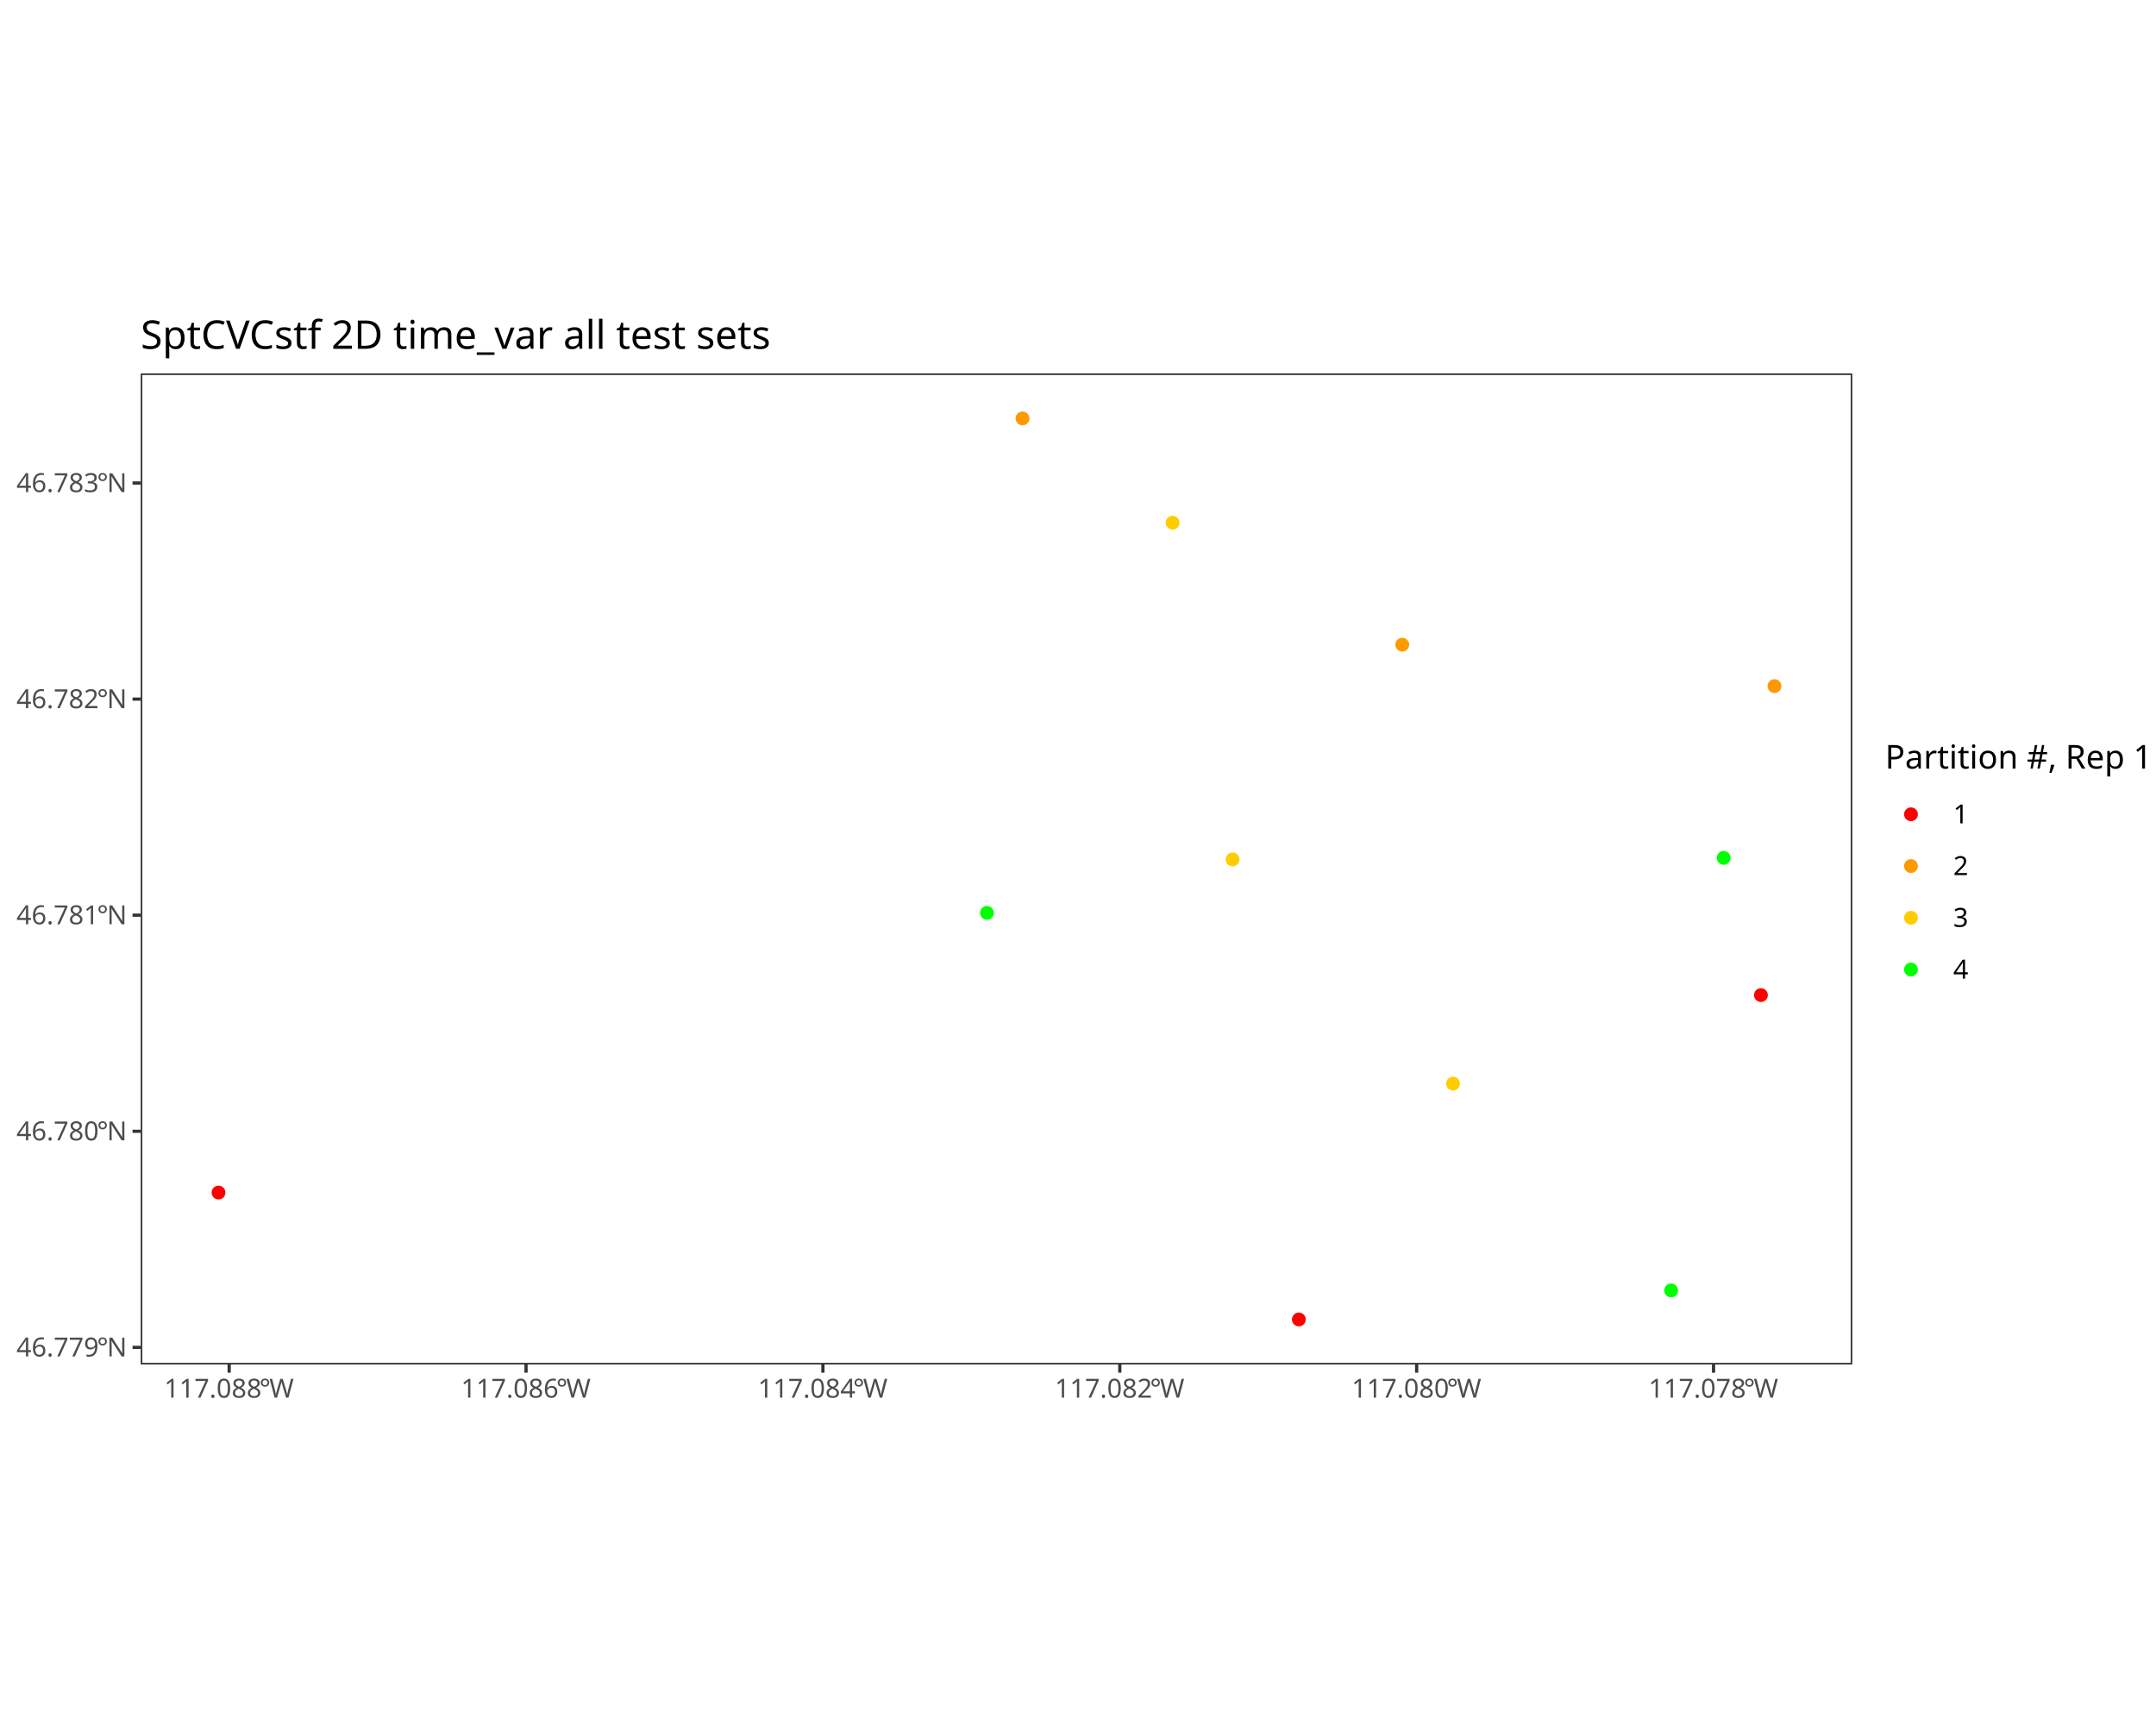
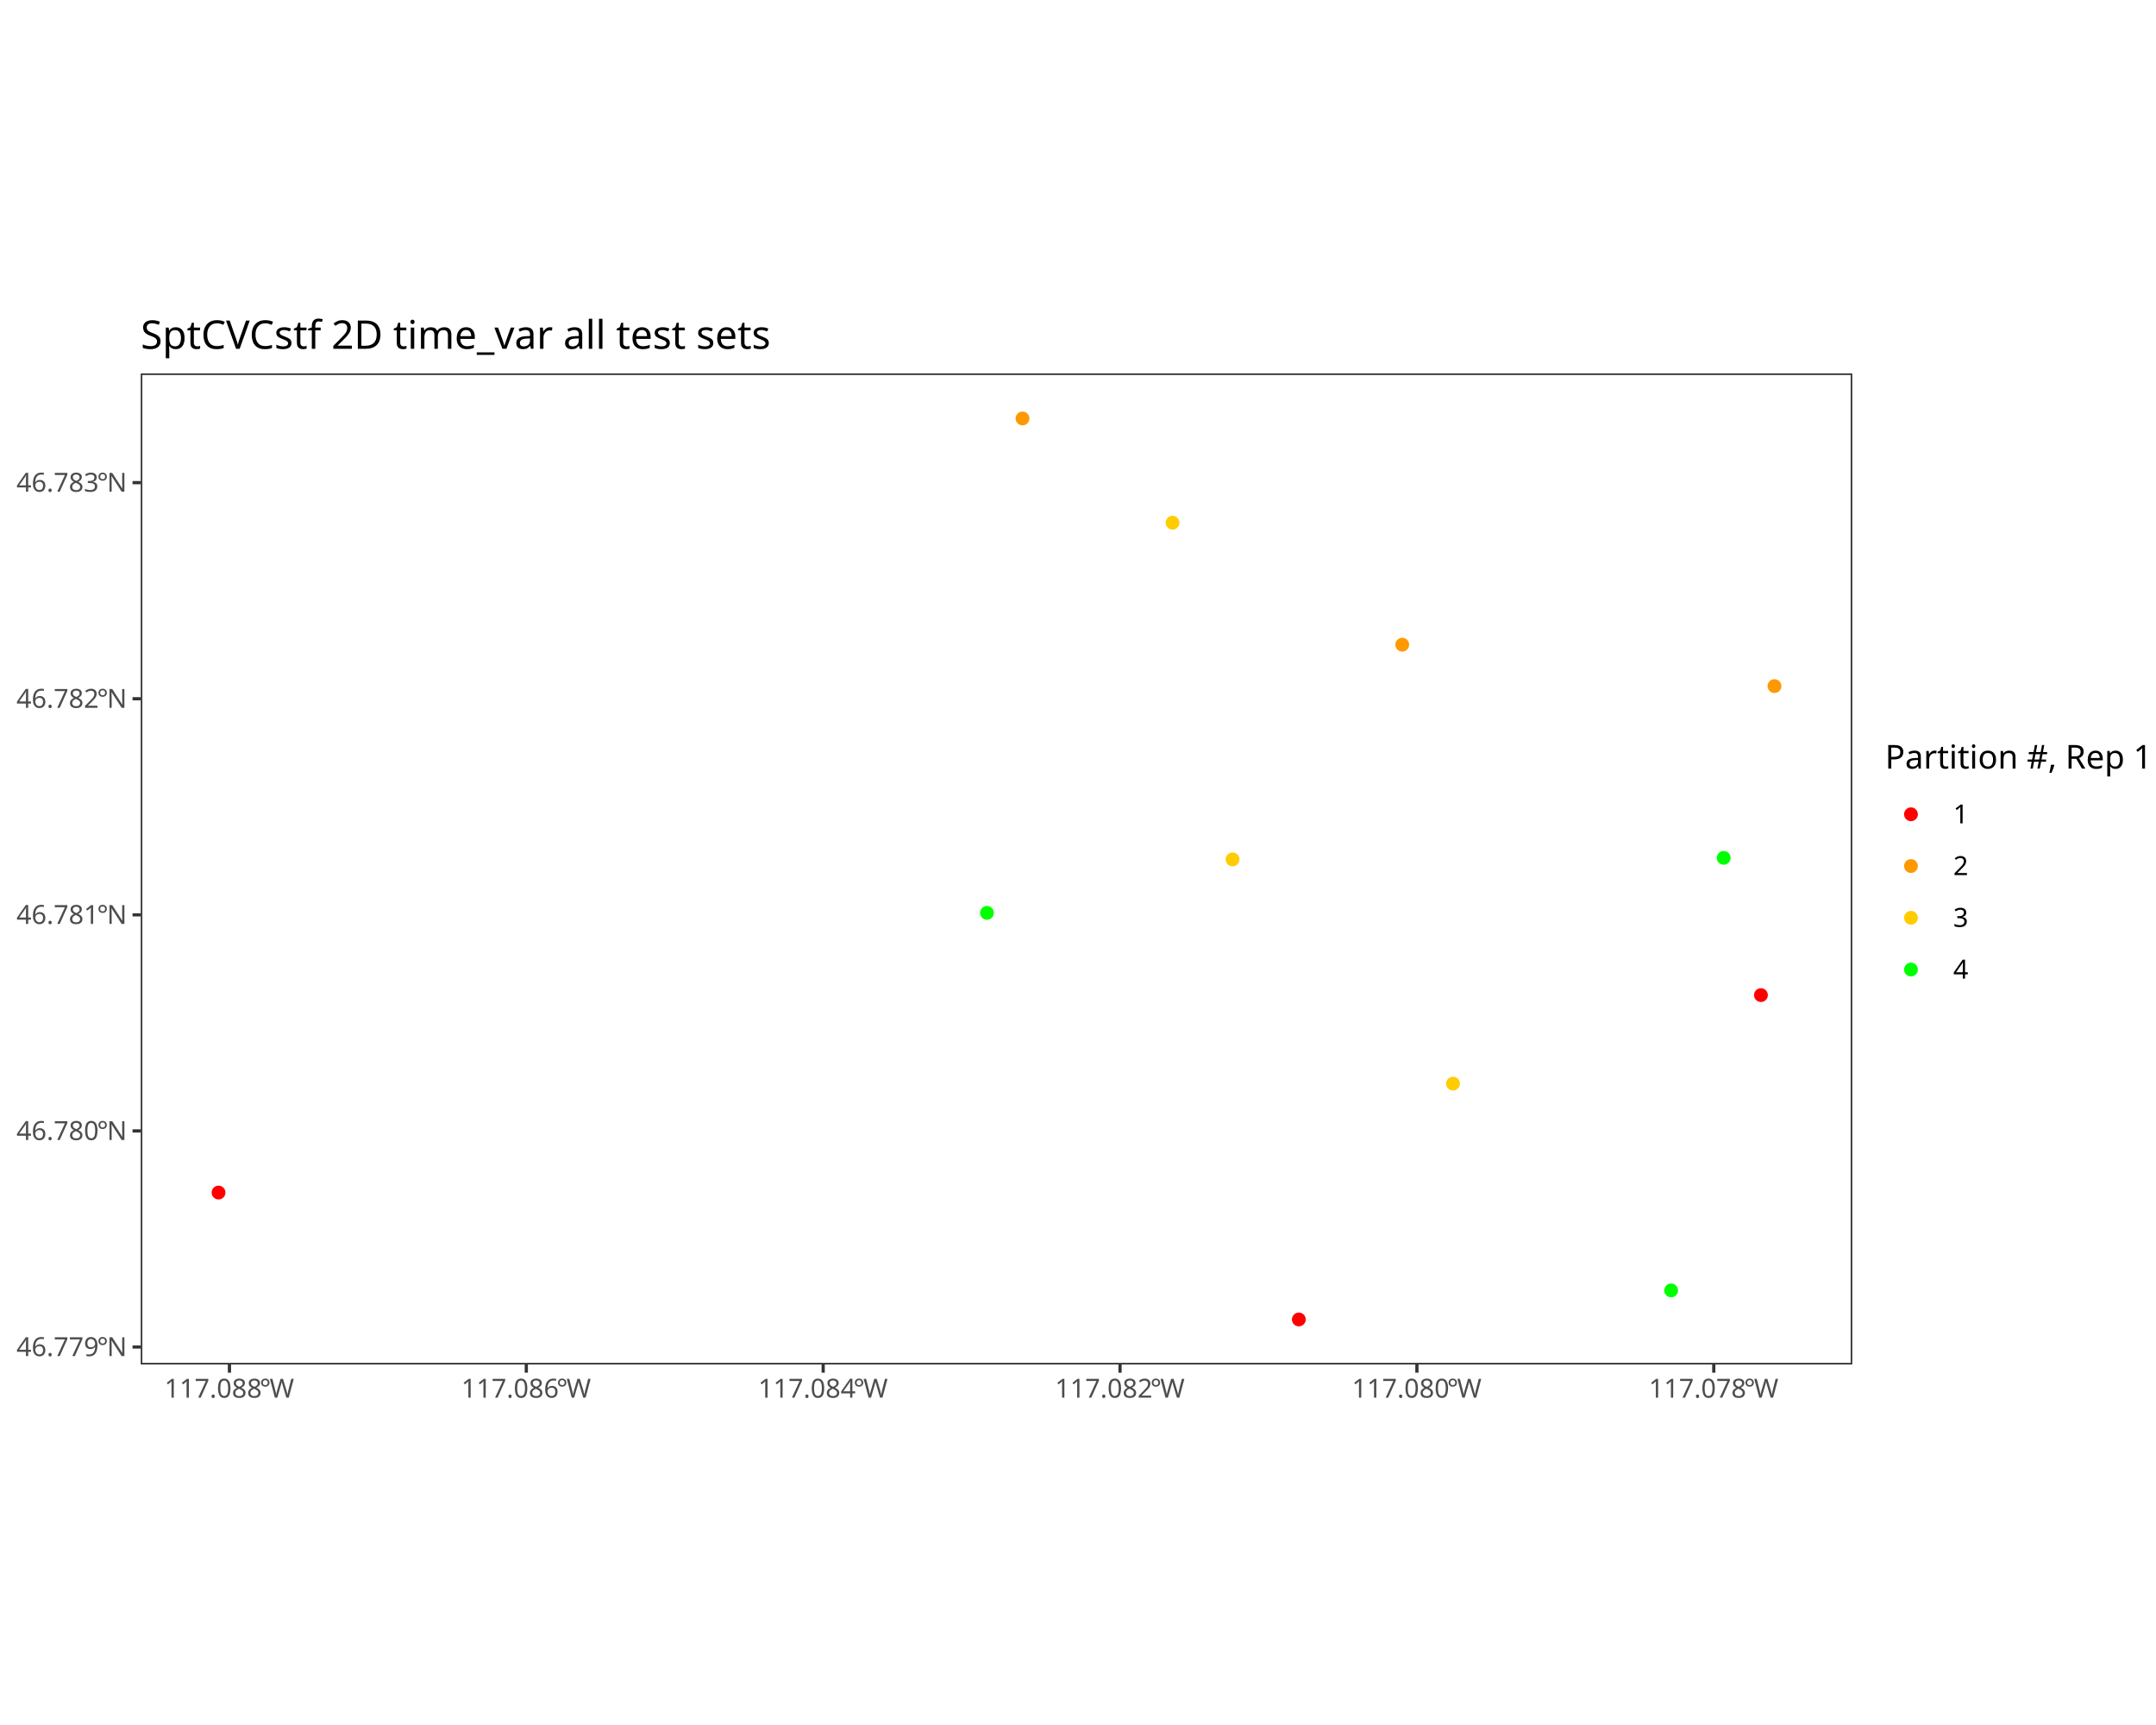
<svg xmlns="http://www.w3.org/2000/svg" class="svglite" data-engine-version="2.0" width="720.00pt" height="576.00pt" viewBox="0 0 720.00 576.00">
  <defs>
    <style type="text/css">
    .svglite line, .svglite polyline, .svglite polygon, .svglite path, .svglite rect, .svglite circle {
      fill: none;
      stroke: #000000;
      stroke-linecap: round;
      stroke-linejoin: round;
      stroke-miterlimit: 10.00;
    }
  </style>
  </defs>
  <rect width="100%" height="100%" style="stroke: none; fill: #FFFFFF;" />
  <defs>
    <clipPath id="cpMC4wMHw3MjAuMDB8MC4wMHw1NzYuMDA=">
      <rect x="0.00" y="0.00" width="720.00" height="576.00" />
    </clipPath>
  </defs>
  <g clip-path="url(#cpMC4wMHw3MjAuMDB8MC4wMHw1NzYuMDA=)">
</g>
  <defs>
    <clipPath id="cpMC4wMHw3MjAuMDB8MTAxLjkxfDQ3NC4wOQ==">
      <rect x="0.00" y="101.91" width="720.00" height="372.18" />
    </clipPath>
  </defs>
  <g clip-path="url(#cpMC4wMHw3MjAuMDB8MTAxLjkxfDQ3NC4wOQ==)">
    <rect x="0.00" y="101.91" width="720.00" height="372.18" style="stroke-width: 1.07; stroke: #FFFFFF; fill: #FFFFFF;" />
  </g>
  <g clip-path="url(#cpMC4wMHw3MjAuMDB8MC4wMHw1NzYuMDA=)">
</g>
  <defs>
    <clipPath id="cpNDcuMDB8NjE4LjU3fDEyNC42OXw0NTUuNjI=">
      <rect x="47.00" y="124.69" width="571.57" height="330.93" />
    </clipPath>
  </defs>
  <g clip-path="url(#cpNDcuMDB8NjE4LjU3fDEyNC42OXw0NTUuNjI=)">
    <rect x="47.00" y="124.69" width="571.57" height="330.93" style="stroke-width: 1.07; stroke: none; fill: #FFFFFF;" />
    <circle cx="588.07" cy="332.28" r="1.95" style="stroke-width: 0.71; stroke: #FF0000; stroke-linecap: butt; fill: #FF0000;" />
    <circle cx="72.98" cy="398.21" r="1.95" style="stroke-width: 0.71; stroke: #FF0000; stroke-linecap: butt; fill: #FF0000;" />
    <circle cx="433.75" cy="440.58" r="1.95" style="stroke-width: 0.71; stroke: #FF0000; stroke-linecap: butt; fill: #FF0000;" />
    <circle cx="341.47" cy="139.73" r="1.95" style="stroke-width: 0.71; stroke: #FF9900; stroke-linecap: butt; fill: #FF9900;" />
    <circle cx="592.59" cy="229.10" r="1.95" style="stroke-width: 0.71; stroke: #FF9900; stroke-linecap: butt; fill: #FF9900;" />
    <circle cx="468.29" cy="215.27" r="1.95" style="stroke-width: 0.71; stroke: #FF9900; stroke-linecap: butt; fill: #FF9900;" />
    <circle cx="485.24" cy="361.84" r="1.95" style="stroke-width: 0.71; stroke: #FFCC00; stroke-linecap: butt; fill: #FFCC00;" />
    <circle cx="411.62" cy="286.97" r="1.95" style="stroke-width: 0.71; stroke: #FFCC00; stroke-linecap: butt; fill: #FFCC00;" />
    <circle cx="391.58" cy="174.54" r="1.95" style="stroke-width: 0.71; stroke: #FFCC00; stroke-linecap: butt; fill: #FFCC00;" />
    <circle cx="575.63" cy="286.45" r="1.95" style="stroke-width: 0.71; stroke: #00FF00; stroke-linecap: butt; fill: #00FF00;" />
    <circle cx="558.08" cy="430.89" r="1.95" style="stroke-width: 0.71; stroke: #00FF00; stroke-linecap: butt; fill: #00FF00;" />
    <circle cx="329.60" cy="304.82" r="1.95" style="stroke-width: 0.71; stroke: #00FF00; stroke-linecap: butt; fill: #00FF00;" />
    <rect x="47.00" y="124.69" width="571.57" height="330.93" style="stroke-width: 1.07; stroke: #333333;" />
  </g>
  <g clip-path="url(#cpMC4wMHw3MjAuMDB8MC4wMHw1NzYuMDA=)">
-     <text x="5.48" y="452.94" style="font-size: 8.80px; fill: #4D4D4D; font-family: sans;" textLength="26.92px" lengthAdjust="spacingAndGlyphs">46.779</text>
-     <text x="32.40" y="452.94" style="font-size: 8.80px; fill: #4D4D4D; font-family: sans;" textLength="3.31px" lengthAdjust="spacingAndGlyphs">°</text>
-     <text x="35.71" y="452.94" style="font-size: 8.80px; fill: #4D4D4D; font-family: sans;" textLength="6.36px" lengthAdjust="spacingAndGlyphs">N</text>
-     <text x="5.48" y="380.78" style="font-size: 8.80px; fill: #4D4D4D; font-family: sans;" textLength="26.92px" lengthAdjust="spacingAndGlyphs">46.780</text>
-     <text x="32.40" y="380.78" style="font-size: 8.80px; fill: #4D4D4D; font-family: sans;" textLength="3.31px" lengthAdjust="spacingAndGlyphs">°</text>
-     <text x="35.71" y="380.78" style="font-size: 8.80px; fill: #4D4D4D; font-family: sans;" textLength="6.36px" lengthAdjust="spacingAndGlyphs">N</text>
-     <text x="5.48" y="308.62" style="font-size: 8.80px; fill: #4D4D4D; font-family: sans;" textLength="26.92px" lengthAdjust="spacingAndGlyphs">46.781</text>
-     <text x="32.40" y="308.62" style="font-size: 8.80px; fill: #4D4D4D; font-family: sans;" textLength="3.31px" lengthAdjust="spacingAndGlyphs">°</text>
-     <text x="35.71" y="308.62" style="font-size: 8.80px; fill: #4D4D4D; font-family: sans;" textLength="6.36px" lengthAdjust="spacingAndGlyphs">N</text>
-     <text x="5.48" y="236.47" style="font-size: 8.80px; fill: #4D4D4D; font-family: sans;" textLength="26.92px" lengthAdjust="spacingAndGlyphs">46.782</text>
-     <text x="32.40" y="236.47" style="font-size: 8.80px; fill: #4D4D4D; font-family: sans;" textLength="3.31px" lengthAdjust="spacingAndGlyphs">°</text>
-     <text x="35.71" y="236.47" style="font-size: 8.80px; fill: #4D4D4D; font-family: sans;" textLength="6.36px" lengthAdjust="spacingAndGlyphs">N</text>
-     <text x="5.48" y="164.31" style="font-size: 8.80px; fill: #4D4D4D; font-family: sans;" textLength="26.92px" lengthAdjust="spacingAndGlyphs">46.783</text>
-     <text x="32.40" y="164.31" style="font-size: 8.80px; fill: #4D4D4D; font-family: sans;" textLength="3.31px" lengthAdjust="spacingAndGlyphs">°</text>
-     <text x="35.71" y="164.31" style="font-size: 8.80px; fill: #4D4D4D; font-family: sans;" textLength="6.36px" lengthAdjust="spacingAndGlyphs">N</text>
-     <polyline points="44.26,449.91 47.00,449.91 " style="stroke-width: 1.07; stroke: #333333; stroke-linecap: butt;" />
-     <polyline points="44.26,377.75 47.00,377.75 " style="stroke-width: 1.07; stroke: #333333; stroke-linecap: butt;" />
-     <polyline points="44.26,305.59 47.00,305.59 " style="stroke-width: 1.07; stroke: #333333; stroke-linecap: butt;" />
-     <polyline points="44.26,233.43 47.00,233.43 " style="stroke-width: 1.07; stroke: #333333; stroke-linecap: butt;" />
-     <polyline points="44.26,161.28 47.00,161.28 " style="stroke-width: 1.07; stroke: #333333; stroke-linecap: butt;" />
-     <polyline points="76.53,458.36 76.53,455.62 " style="stroke-width: 1.07; stroke: #333333; stroke-linecap: butt;" />
-     <polyline points="175.67,458.36 175.67,455.62 " style="stroke-width: 1.07; stroke: #333333; stroke-linecap: butt;" />
-     <polyline points="274.81,458.36 274.81,455.62 " style="stroke-width: 1.07; stroke: #333333; stroke-linecap: butt;" />
-     <polyline points="373.96,458.36 373.96,455.62 " style="stroke-width: 1.07; stroke: #333333; stroke-linecap: butt;" />
-     <polyline points="473.10,458.36 473.10,455.62 " style="stroke-width: 1.07; stroke: #333333; stroke-linecap: butt;" />
-     <polyline points="572.24,458.36 572.24,455.62 " style="stroke-width: 1.07; stroke: #333333; stroke-linecap: butt;" />
-     <text x="54.82" y="466.70" style="font-size: 8.80px; fill: #4D4D4D; font-family: sans;" textLength="31.81px" lengthAdjust="spacingAndGlyphs">117.088</text>
-     <text x="86.63" y="466.70" style="font-size: 8.80px; fill: #4D4D4D; font-family: sans;" textLength="3.31px" lengthAdjust="spacingAndGlyphs">°</text>
-     <text x="89.94" y="466.70" style="font-size: 8.80px; fill: #4D4D4D; font-family: sans;" textLength="8.31px" lengthAdjust="spacingAndGlyphs">W</text>
-     <text x="153.96" y="466.70" style="font-size: 8.80px; fill: #4D4D4D; font-family: sans;" textLength="31.81px" lengthAdjust="spacingAndGlyphs">117.086</text>
-     <text x="185.77" y="466.70" style="font-size: 8.80px; fill: #4D4D4D; font-family: sans;" textLength="3.31px" lengthAdjust="spacingAndGlyphs">°</text>
-     <text x="189.08" y="466.70" style="font-size: 8.80px; fill: #4D4D4D; font-family: sans;" textLength="8.31px" lengthAdjust="spacingAndGlyphs">W</text>
-     <text x="253.10" y="466.70" style="font-size: 8.80px; fill: #4D4D4D; font-family: sans;" textLength="31.81px" lengthAdjust="spacingAndGlyphs">117.084</text>
-     <text x="284.91" y="466.70" style="font-size: 8.80px; fill: #4D4D4D; font-family: sans;" textLength="3.31px" lengthAdjust="spacingAndGlyphs">°</text>
-     <text x="288.22" y="466.70" style="font-size: 8.80px; fill: #4D4D4D; font-family: sans;" textLength="8.31px" lengthAdjust="spacingAndGlyphs">W</text>
-     <text x="352.24" y="466.70" style="font-size: 8.80px; fill: #4D4D4D; font-family: sans;" textLength="31.81px" lengthAdjust="spacingAndGlyphs">117.082</text>
-     <text x="384.05" y="466.70" style="font-size: 8.80px; fill: #4D4D4D; font-family: sans;" textLength="3.31px" lengthAdjust="spacingAndGlyphs">°</text>
-     <text x="387.36" y="466.70" style="font-size: 8.80px; fill: #4D4D4D; font-family: sans;" textLength="8.31px" lengthAdjust="spacingAndGlyphs">W</text>
-     <text x="451.38" y="466.70" style="font-size: 8.80px; fill: #4D4D4D; font-family: sans;" textLength="31.81px" lengthAdjust="spacingAndGlyphs">117.080</text>
-     <text x="483.19" y="466.70" style="font-size: 8.80px; fill: #4D4D4D; font-family: sans;" textLength="3.31px" lengthAdjust="spacingAndGlyphs">°</text>
-     <text x="486.50" y="466.70" style="font-size: 8.80px; fill: #4D4D4D; font-family: sans;" textLength="8.31px" lengthAdjust="spacingAndGlyphs">W</text>
-     <text x="550.52" y="466.70" style="font-size: 8.80px; fill: #4D4D4D; font-family: sans;" textLength="31.81px" lengthAdjust="spacingAndGlyphs">117.078</text>
-     <text x="582.34" y="466.70" style="font-size: 8.80px; fill: #4D4D4D; font-family: sans;" textLength="3.31px" lengthAdjust="spacingAndGlyphs">°</text>
-     <text x="585.65" y="466.70" style="font-size: 8.80px; fill: #4D4D4D; font-family: sans;" textLength="8.31px" lengthAdjust="spacingAndGlyphs">W</text>
+     <text x="5.48" y="452.82" style="font-size: 8.80px; fill: #4D4D4D; font-family: sans;" textLength="26.92px" lengthAdjust="spacingAndGlyphs">46.779</text>
+     <text x="32.40" y="452.82" style="font-size: 8.80px; fill: #4D4D4D; font-family: sans;" textLength="3.31px" lengthAdjust="spacingAndGlyphs">°</text>
+     <text x="35.71" y="452.82" style="font-size: 8.80px; fill: #4D4D4D; font-family: sans;" textLength="6.36px" lengthAdjust="spacingAndGlyphs">N</text>
+     <text x="5.48" y="380.66" style="font-size: 8.80px; fill: #4D4D4D; font-family: sans;" textLength="26.92px" lengthAdjust="spacingAndGlyphs">46.780</text>
+     <text x="32.40" y="380.66" style="font-size: 8.80px; fill: #4D4D4D; font-family: sans;" textLength="3.31px" lengthAdjust="spacingAndGlyphs">°</text>
+     <text x="35.71" y="380.66" style="font-size: 8.80px; fill: #4D4D4D; font-family: sans;" textLength="6.36px" lengthAdjust="spacingAndGlyphs">N</text>
+     <text x="5.48" y="308.51" style="font-size: 8.80px; fill: #4D4D4D; font-family: sans;" textLength="26.92px" lengthAdjust="spacingAndGlyphs">46.781</text>
+     <text x="32.40" y="308.51" style="font-size: 8.80px; fill: #4D4D4D; font-family: sans;" textLength="3.31px" lengthAdjust="spacingAndGlyphs">°</text>
+     <text x="35.71" y="308.51" style="font-size: 8.80px; fill: #4D4D4D; font-family: sans;" textLength="6.36px" lengthAdjust="spacingAndGlyphs">N</text>
+     <text x="5.48" y="236.35" style="font-size: 8.80px; fill: #4D4D4D; font-family: sans;" textLength="26.92px" lengthAdjust="spacingAndGlyphs">46.782</text>
+     <text x="32.40" y="236.35" style="font-size: 8.80px; fill: #4D4D4D; font-family: sans;" textLength="3.31px" lengthAdjust="spacingAndGlyphs">°</text>
+     <text x="35.71" y="236.35" style="font-size: 8.80px; fill: #4D4D4D; font-family: sans;" textLength="6.36px" lengthAdjust="spacingAndGlyphs">N</text>
+     <text x="5.48" y="164.19" style="font-size: 8.80px; fill: #4D4D4D; font-family: sans;" textLength="26.92px" lengthAdjust="spacingAndGlyphs">46.783</text>
+     <text x="32.40" y="164.19" style="font-size: 8.80px; fill: #4D4D4D; font-family: sans;" textLength="3.31px" lengthAdjust="spacingAndGlyphs">°</text>
+     <text x="35.71" y="164.19" style="font-size: 8.80px; fill: #4D4D4D; font-family: sans;" textLength="6.36px" lengthAdjust="spacingAndGlyphs">N</text>
+     <polyline points="44.26,449.79 47.00,449.79 " style="stroke-width: 1.07; stroke: #333333; stroke-linecap: butt;" />
+     <polyline points="44.26,377.63 47.00,377.63 " style="stroke-width: 1.07; stroke: #333333; stroke-linecap: butt;" />
+     <polyline points="44.26,305.48 47.00,305.48 " style="stroke-width: 1.07; stroke: #333333; stroke-linecap: butt;" />
+     <polyline points="44.26,233.32 47.00,233.32 " style="stroke-width: 1.07; stroke: #333333; stroke-linecap: butt;" />
+     <polyline points="44.26,161.16 47.00,161.16 " style="stroke-width: 1.07; stroke: #333333; stroke-linecap: butt;" />
+     <polyline points="76.62,458.36 76.62,455.62 " style="stroke-width: 1.07; stroke: #333333; stroke-linecap: butt;" />
+     <polyline points="175.76,458.36 175.76,455.62 " style="stroke-width: 1.07; stroke: #333333; stroke-linecap: butt;" />
+     <polyline points="274.90,458.36 274.90,455.62 " style="stroke-width: 1.07; stroke: #333333; stroke-linecap: butt;" />
+     <polyline points="374.04,458.36 374.04,455.62 " style="stroke-width: 1.07; stroke: #333333; stroke-linecap: butt;" />
+     <polyline points="473.18,458.36 473.18,455.62 " style="stroke-width: 1.07; stroke: #333333; stroke-linecap: butt;" />
+     <polyline points="572.32,458.36 572.32,455.62 " style="stroke-width: 1.07; stroke: #333333; stroke-linecap: butt;" />
+     <text x="54.91" y="466.70" style="font-size: 8.80px; fill: #4D4D4D; font-family: sans;" textLength="31.81px" lengthAdjust="spacingAndGlyphs">117.088</text>
+     <text x="86.72" y="466.70" style="font-size: 8.80px; fill: #4D4D4D; font-family: sans;" textLength="3.31px" lengthAdjust="spacingAndGlyphs">°</text>
+     <text x="90.03" y="466.70" style="font-size: 8.80px; fill: #4D4D4D; font-family: sans;" textLength="8.31px" lengthAdjust="spacingAndGlyphs">W</text>
+     <text x="154.05" y="466.70" style="font-size: 8.80px; fill: #4D4D4D; font-family: sans;" textLength="31.81px" lengthAdjust="spacingAndGlyphs">117.086</text>
+     <text x="185.86" y="466.70" style="font-size: 8.80px; fill: #4D4D4D; font-family: sans;" textLength="3.31px" lengthAdjust="spacingAndGlyphs">°</text>
+     <text x="189.17" y="466.70" style="font-size: 8.80px; fill: #4D4D4D; font-family: sans;" textLength="8.31px" lengthAdjust="spacingAndGlyphs">W</text>
+     <text x="253.19" y="466.70" style="font-size: 8.80px; fill: #4D4D4D; font-family: sans;" textLength="31.81px" lengthAdjust="spacingAndGlyphs">117.084</text>
+     <text x="285.00" y="466.70" style="font-size: 8.80px; fill: #4D4D4D; font-family: sans;" textLength="3.31px" lengthAdjust="spacingAndGlyphs">°</text>
+     <text x="288.31" y="466.70" style="font-size: 8.80px; fill: #4D4D4D; font-family: sans;" textLength="8.31px" lengthAdjust="spacingAndGlyphs">W</text>
+     <text x="352.33" y="466.70" style="font-size: 8.80px; fill: #4D4D4D; font-family: sans;" textLength="31.81px" lengthAdjust="spacingAndGlyphs">117.082</text>
+     <text x="384.14" y="466.70" style="font-size: 8.80px; fill: #4D4D4D; font-family: sans;" textLength="3.31px" lengthAdjust="spacingAndGlyphs">°</text>
+     <text x="387.45" y="466.70" style="font-size: 8.80px; fill: #4D4D4D; font-family: sans;" textLength="8.31px" lengthAdjust="spacingAndGlyphs">W</text>
+     <text x="451.47" y="466.70" style="font-size: 8.80px; fill: #4D4D4D; font-family: sans;" textLength="31.81px" lengthAdjust="spacingAndGlyphs">117.080</text>
+     <text x="483.28" y="466.70" style="font-size: 8.80px; fill: #4D4D4D; font-family: sans;" textLength="3.31px" lengthAdjust="spacingAndGlyphs">°</text>
+     <text x="486.59" y="466.70" style="font-size: 8.80px; fill: #4D4D4D; font-family: sans;" textLength="8.31px" lengthAdjust="spacingAndGlyphs">W</text>
+     <text x="550.61" y="466.70" style="font-size: 8.80px; fill: #4D4D4D; font-family: sans;" textLength="31.81px" lengthAdjust="spacingAndGlyphs">117.078</text>
+     <text x="582.42" y="466.70" style="font-size: 8.80px; fill: #4D4D4D; font-family: sans;" textLength="3.31px" lengthAdjust="spacingAndGlyphs">°</text>
+     <text x="585.73" y="466.70" style="font-size: 8.80px; fill: #4D4D4D; font-family: sans;" textLength="8.31px" lengthAdjust="spacingAndGlyphs">W</text>
    <rect x="629.53" y="247.93" width="84.99" height="84.45" style="stroke-width: 1.07; stroke: none; fill: #FFFFFF;" />
    <text x="629.53" y="256.64" style="font-size: 11.00px; font-family: sans;" textLength="84.99px" lengthAdjust="spacingAndGlyphs">Partition #, Rep 1</text>
    <rect x="629.53" y="263.26" width="17.28" height="17.28" style="stroke-width: 1.07; stroke: none; fill: #FFFFFF;" />
    <circle cx="638.17" cy="271.90" r="1.95" style="stroke-width: 0.71; stroke: #FF0000; fill: #FF0000;" />
    <rect x="629.53" y="280.54" width="17.28" height="17.28" style="stroke-width: 1.07; stroke: none; fill: #FFFFFF;" />
    <circle cx="638.17" cy="289.18" r="1.95" style="stroke-width: 0.71; stroke: #FF9900; fill: #FF9900;" />
    <rect x="629.53" y="297.82" width="17.28" height="17.28" style="stroke-width: 1.07; stroke: none; fill: #FFFFFF;" />
    <circle cx="638.17" cy="306.46" r="1.95" style="stroke-width: 0.71; stroke: #FFCC00; fill: #FFCC00;" />
    <rect x="629.53" y="315.10" width="17.28" height="17.28" style="stroke-width: 1.07; stroke: none; fill: #FFFFFF;" />
    <circle cx="638.17" cy="323.74" r="1.95" style="stroke-width: 0.71; stroke: #00FF00; fill: #00FF00;" />
    <text x="652.29" y="274.93" style="font-size: 8.80px; font-family: sans;" textLength="4.89px" lengthAdjust="spacingAndGlyphs">1</text>
    <text x="652.29" y="292.21" style="font-size: 8.80px; font-family: sans;" textLength="4.89px" lengthAdjust="spacingAndGlyphs">2</text>
    <text x="652.29" y="309.49" style="font-size: 8.80px; font-family: sans;" textLength="4.89px" lengthAdjust="spacingAndGlyphs">3</text>
    <text x="652.29" y="326.77" style="font-size: 8.80px; font-family: sans;" textLength="4.89px" lengthAdjust="spacingAndGlyphs">4</text>
    <text x="47.00" y="116.47" style="font-size: 13.20px; font-family: sans;" textLength="206.17px" lengthAdjust="spacingAndGlyphs">SptCVCstf 2D time_var all test sets</text>
  </g>
</svg>
